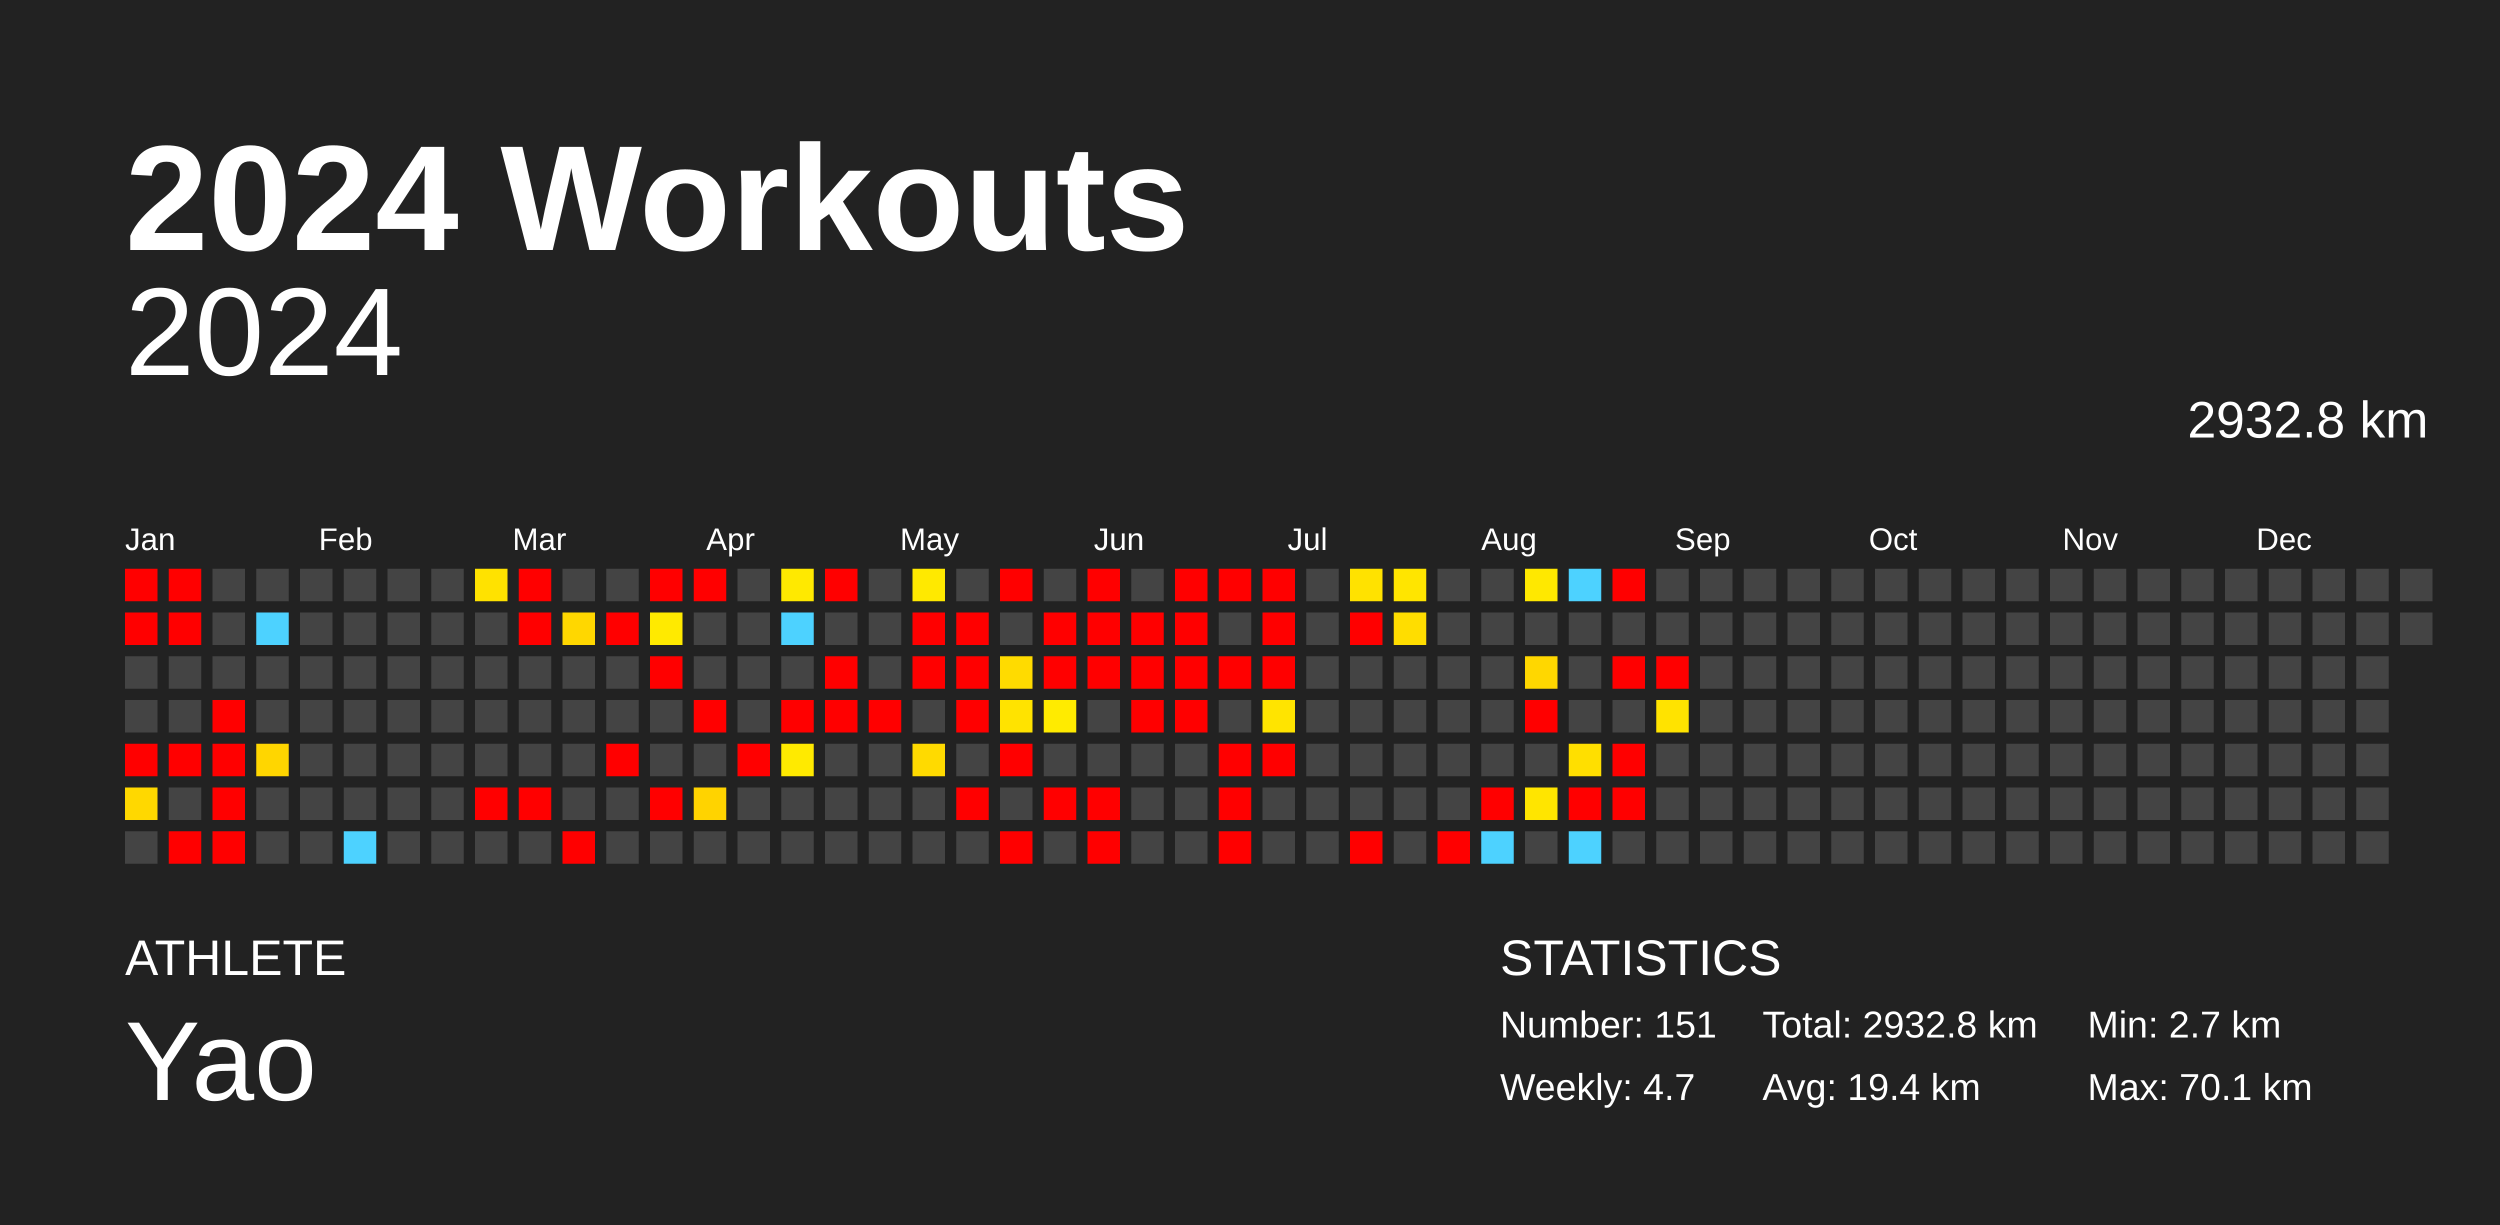
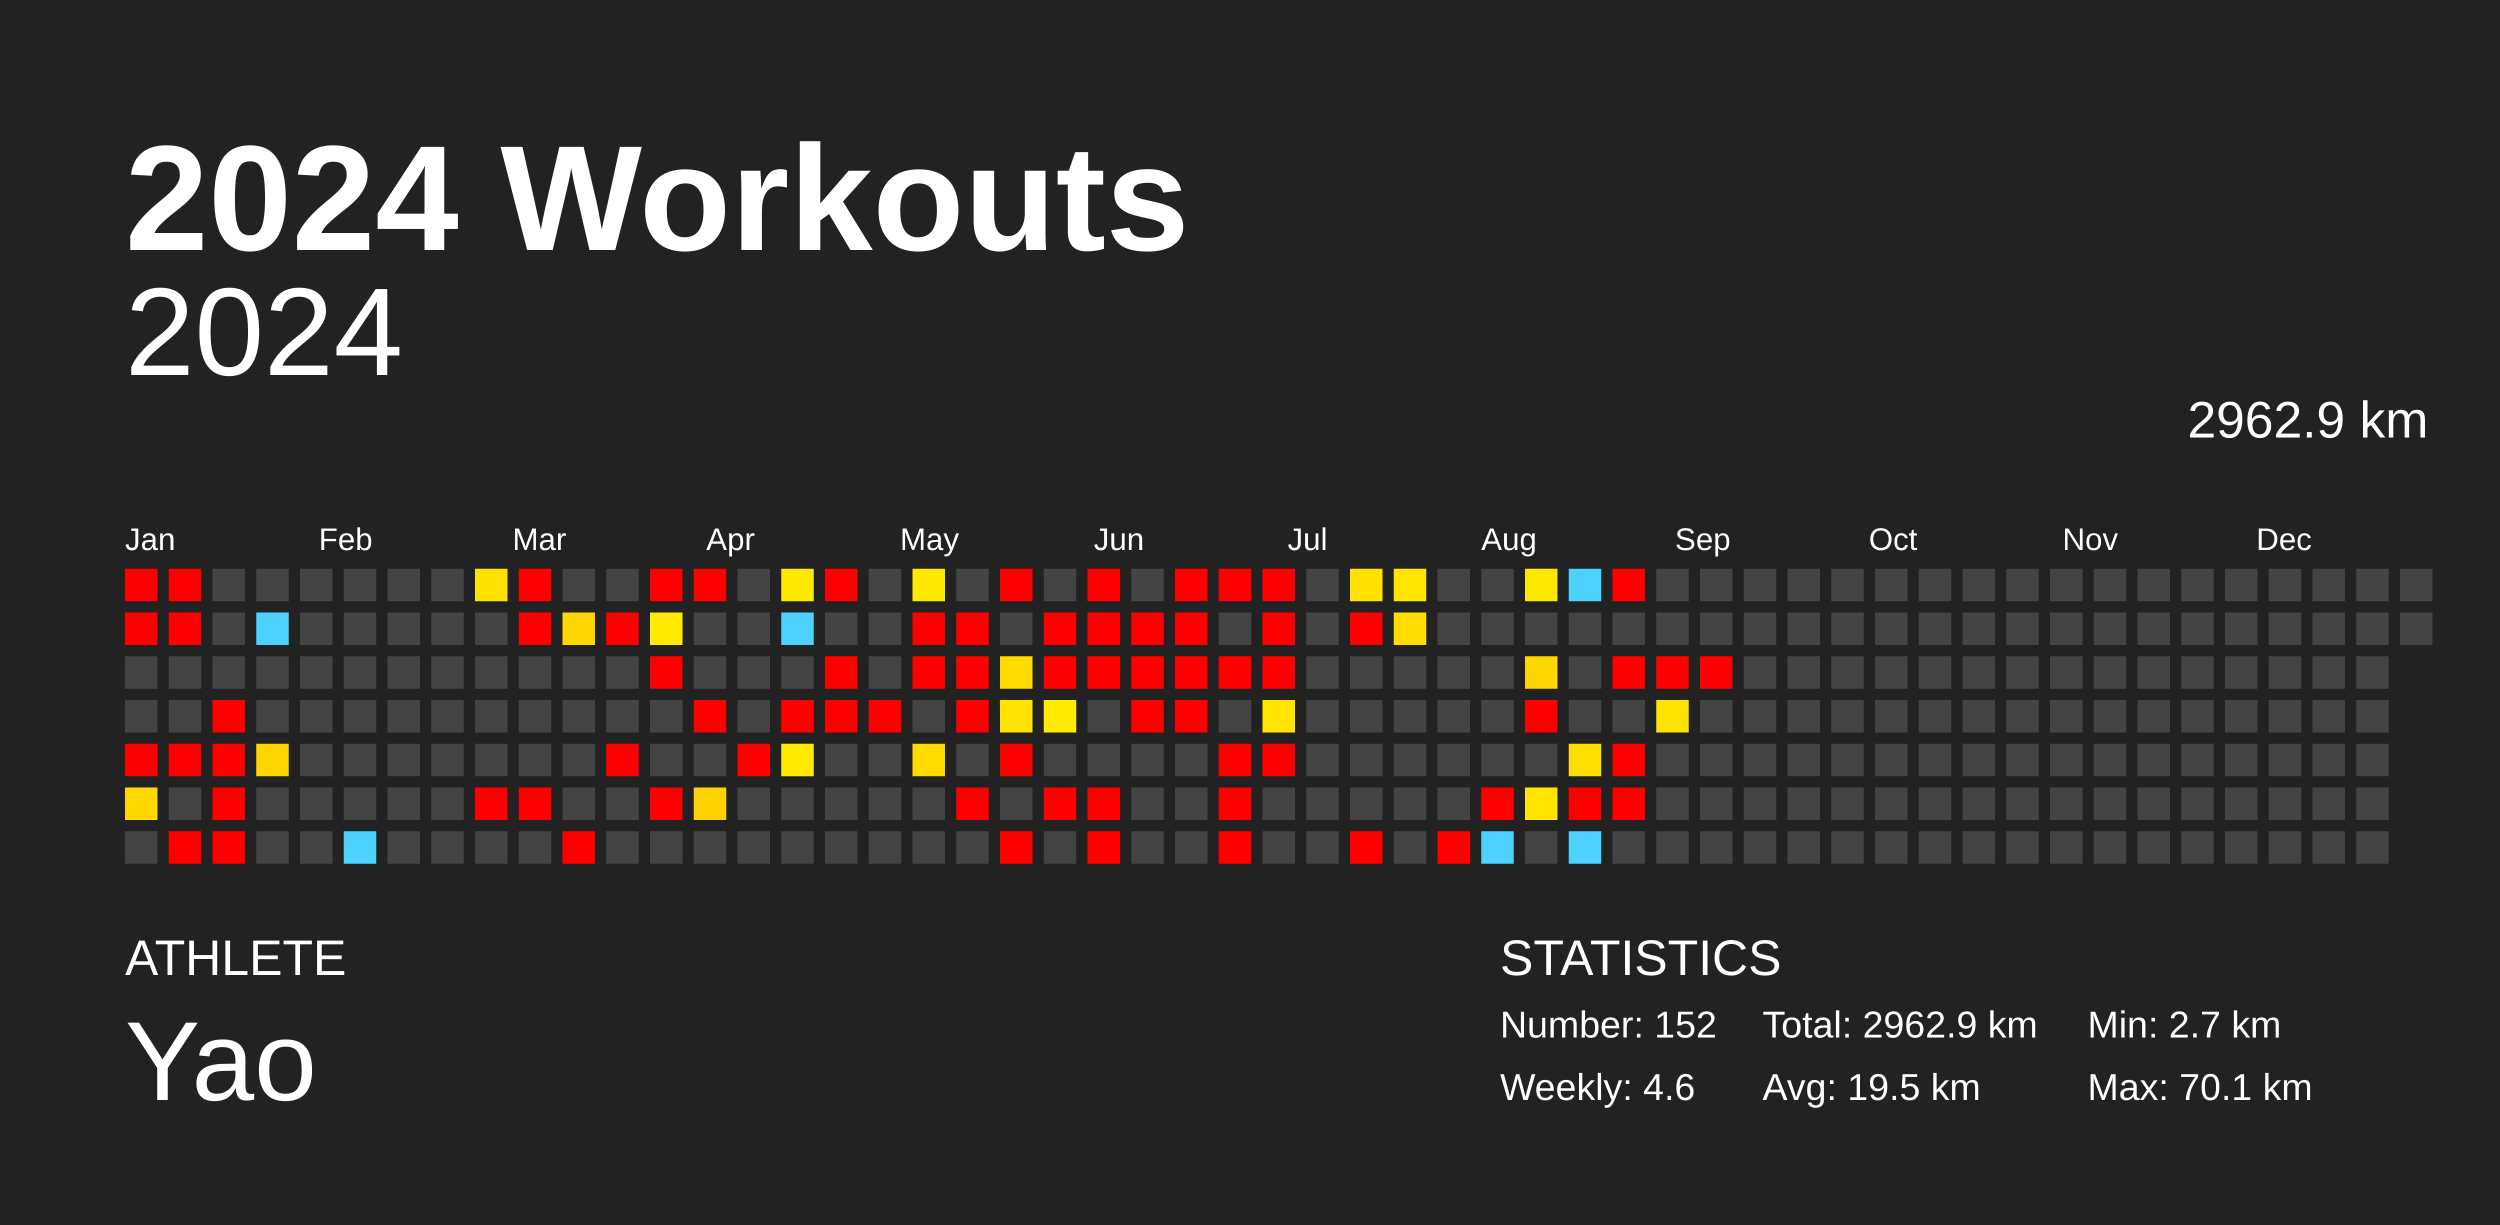
<svg xmlns="http://www.w3.org/2000/svg" baseProfile="full" height="98mm" version="1.1" viewBox="0,0,200,98" width="200mm">
  <defs />
  <rect fill="#222222" height="98" width="200" x="0" y="0" />
  <text fill="#FFFFFF" style="font-size:12px; font-family:Arial; font-weight:bold;" x="10" y="20">2024 Workouts</text>
  <text fill="#FFFFFF" style="font-size:4px; font-family:Arial" x="10" y="78">ATHLETE</text>
  <text fill="#FFFFFF" style="font-size:9px; font-family:Arial" x="10" y="88">Yao</text>
  <text fill="#FFFFFF" style="font-size:4px; font-family:Arial" x="120" y="78">STATISTICS</text>
-   <text fill="#FFFFFF" style="font-size:3px; font-family:Arial" x="120" y="83">Number: 151</text>
-   <text fill="#FFFFFF" style="font-size:3px; font-family:Arial" x="120" y="88">Weekly: 4.7</text>
-   <text fill="#FFFFFF" style="font-size:3px; font-family:Arial" x="141" y="83">Total: 2932.8 km</text>
-   <text fill="#FFFFFF" style="font-size:3px; font-family:Arial" x="141" y="88">Avg: 19.4 km</text>
+   <text fill="#FFFFFF" style="font-size:3px; font-family:Arial" x="120" y="83">Number: 152</text>
+   <text fill="#FFFFFF" style="font-size:3px; font-family:Arial" x="120" y="88">Weekly: 4.6</text>
+   <text fill="#FFFFFF" style="font-size:3px; font-family:Arial" x="141" y="83">Total: 2962.9 km</text>
+   <text fill="#FFFFFF" style="font-size:3px; font-family:Arial" x="141" y="88">Avg: 19.5 km</text>
  <text fill="#FFFFFF" style="font-size:3px; font-family:Arial" x="167" y="83">Min: 2.7 km</text>
  <text fill="#FFFFFF" style="font-size:3px; font-family:Arial" x="167" y="88">Max: 70.1 km</text>
  <text alignment-baseline="hanging" fill="#FFFFFF" style="font-size:10.0px; font-family:Arial;" x="10" y="30">2024</text>
-   <text alignment-baseline="hanging" fill="#FFFFFF" style="font-size:4.125px; font-family:Arial;" x="175" y="35">2932.8 km</text>
+   <text alignment-baseline="hanging" fill="#FFFFFF" style="font-size:4.125px; font-family:Arial;" x="175" y="35">2962.9 km</text>
  <text fill="#FFFFFF" style="font-size:2.5px; font-family:Arial" x="10.0" y="44">Jan</text>
  <text fill="#FFFFFF" style="font-size:2.5px; font-family:Arial" x="25.5" y="44">Feb</text>
  <text fill="#FFFFFF" style="font-size:2.5px; font-family:Arial" x="41.0" y="44">Mar</text>
  <text fill="#FFFFFF" style="font-size:2.5px; font-family:Arial" x="56.5" y="44">Apr</text>
  <text fill="#FFFFFF" style="font-size:2.5px; font-family:Arial" x="72.0" y="44">May</text>
  <text fill="#FFFFFF" style="font-size:2.5px; font-family:Arial" x="87.5" y="44">Jun</text>
  <text fill="#FFFFFF" style="font-size:2.5px; font-family:Arial" x="103.0" y="44">Jul</text>
  <text fill="#FFFFFF" style="font-size:2.5px; font-family:Arial" x="118.5" y="44">Aug</text>
  <text fill="#FFFFFF" style="font-size:2.5px; font-family:Arial" x="134.0" y="44">Sep</text>
  <text fill="#FFFFFF" style="font-size:2.5px; font-family:Arial" x="149.5" y="44">Oct</text>
  <text fill="#FFFFFF" style="font-size:2.5px; font-family:Arial" x="165.0" y="44">Nov</text>
  <text fill="#FFFFFF" style="font-size:2.5px; font-family:Arial" x="180.5" y="44">Dec</text>
  <rect fill="red" height="2.6" width="2.6" x="10.0" y="45.5" />
  <rect fill="red" height="2.6" width="2.6" x="10.0" y="49.0" />
  <rect fill="#444444" height="2.6" width="2.6" x="10.0" y="52.5" />
  <rect fill="#444444" height="2.6" width="2.6" x="10.0" y="56.0" />
  <rect fill="red" height="2.6" width="2.6" x="10.0" y="59.5" />
  <rect fill="#ffd800" height="2.6" width="2.6" x="10.0" y="63.0" />
  <rect fill="#444444" height="2.6" width="2.6" x="10.0" y="66.5" />
  <rect fill="red" height="2.6" width="2.6" x="13.5" y="45.5" />
  <rect fill="red" height="2.6" width="2.6" x="13.5" y="49.0" />
  <rect fill="#444444" height="2.6" width="2.6" x="13.5" y="52.5" />
  <rect fill="#444444" height="2.6" width="2.6" x="13.5" y="56.0" />
  <rect fill="red" height="2.6" width="2.6" x="13.5" y="59.5" />
  <rect fill="#444444" height="2.6" width="2.6" x="13.5" y="63.0" />
  <rect fill="red" height="2.6" width="2.6" x="13.5" y="66.5" />
  <rect fill="#444444" height="2.6" width="2.6" x="17.0" y="45.5" />
  <rect fill="#444444" height="2.6" width="2.6" x="17.0" y="49.0" />
  <rect fill="#444444" height="2.6" width="2.6" x="17.0" y="52.5" />
  <rect fill="red" height="2.6" width="2.6" x="17.0" y="56.0" />
  <rect fill="red" height="2.6" width="2.6" x="17.0" y="59.5" />
  <rect fill="red" height="2.6" width="2.6" x="17.0" y="63.0" />
  <rect fill="red" height="2.6" width="2.6" x="17.0" y="66.5" />
  <rect fill="#444444" height="2.6" width="2.6" x="20.5" y="45.5" />
  <rect fill="#4dd2ff" height="2.6" width="2.6" x="20.5" y="49.0" />
  <rect fill="#444444" height="2.6" width="2.6" x="20.5" y="52.5" />
  <rect fill="#444444" height="2.6" width="2.6" x="20.5" y="56.0" />
  <rect fill="#ffd600" height="2.6" width="2.6" x="20.5" y="59.5" />
  <rect fill="#444444" height="2.6" width="2.6" x="20.5" y="63.0" />
  <rect fill="#444444" height="2.6" width="2.6" x="20.5" y="66.5" />
  <rect fill="#444444" height="2.6" width="2.6" x="24.0" y="45.5" />
  <rect fill="#444444" height="2.6" width="2.6" x="24.0" y="49.0" />
  <rect fill="#444444" height="2.6" width="2.6" x="24.0" y="52.5" />
  <rect fill="#444444" height="2.6" width="2.6" x="24.0" y="56.0" />
  <rect fill="#444444" height="2.6" width="2.6" x="24.0" y="59.5" />
  <rect fill="#444444" height="2.6" width="2.6" x="24.0" y="63.0" />
  <rect fill="#444444" height="2.6" width="2.6" x="24.0" y="66.5" />
  <rect fill="#444444" height="2.6" width="2.6" x="27.5" y="45.5" />
  <rect fill="#444444" height="2.6" width="2.6" x="27.5" y="49.0" />
  <rect fill="#444444" height="2.6" width="2.6" x="27.5" y="52.5" />
  <rect fill="#444444" height="2.6" width="2.6" x="27.5" y="56.0" />
  <rect fill="#444444" height="2.6" width="2.6" x="27.5" y="59.5" />
  <rect fill="#444444" height="2.6" width="2.6" x="27.5" y="63.0" />
  <rect fill="#4dd2ff" height="2.6" width="2.6" x="27.5" y="66.5" />
  <rect fill="#444444" height="2.6" width="2.6" x="31.0" y="45.5" />
  <rect fill="#444444" height="2.6" width="2.6" x="31.0" y="49.0" />
  <rect fill="#444444" height="2.6" width="2.6" x="31.0" y="52.5" />
  <rect fill="#444444" height="2.6" width="2.6" x="31.0" y="56.0" />
  <rect fill="#444444" height="2.6" width="2.6" x="31.0" y="59.5" />
  <rect fill="#444444" height="2.6" width="2.6" x="31.0" y="63.0" />
  <rect fill="#444444" height="2.6" width="2.6" x="31.0" y="66.5" />
  <rect fill="#444444" height="2.6" width="2.6" x="34.5" y="45.5" />
  <rect fill="#444444" height="2.6" width="2.6" x="34.5" y="49.0" />
  <rect fill="#444444" height="2.6" width="2.6" x="34.5" y="52.5" />
  <rect fill="#444444" height="2.6" width="2.6" x="34.5" y="56.0" />
  <rect fill="#444444" height="2.6" width="2.6" x="34.5" y="59.5" />
  <rect fill="#444444" height="2.6" width="2.6" x="34.5" y="63.0" />
  <rect fill="#444444" height="2.6" width="2.6" x="34.5" y="66.5" />
  <rect fill="#ffe200" height="2.6" width="2.6" x="38.0" y="45.5" />
  <rect fill="#444444" height="2.6" width="2.6" x="38.0" y="49.0" />
  <rect fill="#444444" height="2.6" width="2.6" x="38.0" y="52.5" />
  <rect fill="#444444" height="2.6" width="2.6" x="38.0" y="56.0" />
  <rect fill="#444444" height="2.6" width="2.6" x="38.0" y="59.5" />
  <rect fill="red" height="2.6" width="2.6" x="38.0" y="63.0" />
  <rect fill="#444444" height="2.6" width="2.6" x="38.0" y="66.5" />
  <rect fill="red" height="2.6" width="2.6" x="41.5" y="45.5" />
  <rect fill="red" height="2.6" width="2.6" x="41.5" y="49.0" />
  <rect fill="#444444" height="2.6" width="2.6" x="41.5" y="52.5" />
  <rect fill="#444444" height="2.6" width="2.6" x="41.5" y="56.0" />
  <rect fill="#444444" height="2.6" width="2.6" x="41.5" y="59.5" />
  <rect fill="red" height="2.6" width="2.6" x="41.5" y="63.0" />
  <rect fill="#444444" height="2.6" width="2.6" x="41.5" y="66.5" />
  <rect fill="#444444" height="2.6" width="2.6" x="45.0" y="45.5" />
  <rect fill="#ffd700" height="2.6" width="2.6" x="45.0" y="49.0" />
  <rect fill="#444444" height="2.6" width="2.6" x="45.0" y="52.5" />
  <rect fill="#444444" height="2.6" width="2.6" x="45.0" y="56.0" />
  <rect fill="#444444" height="2.6" width="2.6" x="45.0" y="59.5" />
  <rect fill="#444444" height="2.6" width="2.6" x="45.0" y="63.0" />
  <rect fill="red" height="2.6" width="2.6" x="45.0" y="66.5" />
  <rect fill="#444444" height="2.6" width="2.6" x="48.5" y="45.5" />
  <rect fill="red" height="2.6" width="2.6" x="48.5" y="49.0" />
  <rect fill="#444444" height="2.6" width="2.6" x="48.5" y="52.5" />
  <rect fill="#444444" height="2.6" width="2.6" x="48.5" y="56.0" />
  <rect fill="red" height="2.6" width="2.6" x="48.5" y="59.5" />
  <rect fill="#444444" height="2.6" width="2.6" x="48.5" y="63.0" />
  <rect fill="#444444" height="2.6" width="2.6" x="48.5" y="66.5" />
  <rect fill="red" height="2.6" width="2.6" x="52.0" y="45.5" />
  <rect fill="#ffea00" height="2.6" width="2.6" x="52.0" y="49.0" />
  <rect fill="red" height="2.6" width="2.6" x="52.0" y="52.5" />
  <rect fill="#444444" height="2.6" width="2.6" x="52.0" y="56.0" />
  <rect fill="#444444" height="2.6" width="2.6" x="52.0" y="59.5" />
  <rect fill="red" height="2.6" width="2.6" x="52.0" y="63.0" />
  <rect fill="#444444" height="2.6" width="2.6" x="52.0" y="66.5" />
  <rect fill="red" height="2.6" width="2.6" x="55.5" y="45.5" />
  <rect fill="#444444" height="2.6" width="2.6" x="55.5" y="49.0" />
  <rect fill="#444444" height="2.6" width="2.6" x="55.5" y="52.5" />
  <rect fill="red" height="2.6" width="2.6" x="55.5" y="56.0" />
  <rect fill="#444444" height="2.6" width="2.6" x="55.5" y="59.5" />
  <rect fill="#ffd300" height="2.6" width="2.6" x="55.5" y="63.0" />
  <rect fill="#444444" height="2.6" width="2.6" x="55.5" y="66.5" />
  <rect fill="#444444" height="2.6" width="2.6" x="59.0" y="45.5" />
  <rect fill="#444444" height="2.6" width="2.6" x="59.0" y="49.0" />
  <rect fill="#444444" height="2.6" width="2.6" x="59.0" y="52.5" />
  <rect fill="#444444" height="2.6" width="2.6" x="59.0" y="56.0" />
  <rect fill="red" height="2.6" width="2.6" x="59.0" y="59.5" />
  <rect fill="#444444" height="2.6" width="2.6" x="59.0" y="63.0" />
  <rect fill="#444444" height="2.6" width="2.6" x="59.0" y="66.5" />
  <rect fill="#ffe900" height="2.6" width="2.6" x="62.5" y="45.5" />
  <rect fill="#4dd2ff" height="2.6" width="2.6" x="62.5" y="49.0" />
  <rect fill="#444444" height="2.6" width="2.6" x="62.5" y="52.5" />
  <rect fill="red" height="2.6" width="2.6" x="62.5" y="56.0" />
  <rect fill="#ffea00" height="2.6" width="2.6" x="62.5" y="59.5" />
  <rect fill="#444444" height="2.6" width="2.6" x="62.5" y="63.0" />
  <rect fill="#444444" height="2.6" width="2.6" x="62.5" y="66.5" />
  <rect fill="red" height="2.6" width="2.6" x="66.0" y="45.5" />
  <rect fill="#444444" height="2.6" width="2.6" x="66.0" y="49.0" />
  <rect fill="red" height="2.6" width="2.6" x="66.0" y="52.5" />
  <rect fill="red" height="2.6" width="2.6" x="66.0" y="56.0" />
  <rect fill="#444444" height="2.6" width="2.6" x="66.0" y="59.5" />
  <rect fill="#444444" height="2.6" width="2.6" x="66.0" y="63.0" />
  <rect fill="#444444" height="2.6" width="2.6" x="66.0" y="66.5" />
  <rect fill="#444444" height="2.6" width="2.6" x="69.5" y="45.5" />
  <rect fill="#444444" height="2.6" width="2.6" x="69.5" y="49.0" />
  <rect fill="#444444" height="2.6" width="2.6" x="69.5" y="52.5" />
  <rect fill="red" height="2.6" width="2.6" x="69.5" y="56.0" />
  <rect fill="#444444" height="2.6" width="2.6" x="69.5" y="59.5" />
  <rect fill="#444444" height="2.6" width="2.6" x="69.5" y="63.0" />
  <rect fill="#444444" height="2.6" width="2.6" x="69.5" y="66.5" />
  <rect fill="#ffe900" height="2.6" width="2.6" x="73.0" y="45.5" />
  <rect fill="red" height="2.6" width="2.6" x="73.0" y="49.0" />
  <rect fill="red" height="2.6" width="2.6" x="73.0" y="52.5" />
  <rect fill="#444444" height="2.6" width="2.6" x="73.0" y="56.0" />
  <rect fill="#ffda00" height="2.6" width="2.6" x="73.0" y="59.5" />
  <rect fill="#444444" height="2.6" width="2.6" x="73.0" y="63.0" />
  <rect fill="#444444" height="2.6" width="2.6" x="73.0" y="66.5" />
  <rect fill="#444444" height="2.6" width="2.6" x="76.5" y="45.5" />
  <rect fill="red" height="2.6" width="2.6" x="76.5" y="49.0" />
  <rect fill="red" height="2.6" width="2.6" x="76.5" y="52.5" />
  <rect fill="red" height="2.6" width="2.6" x="76.5" y="56.0" />
  <rect fill="#444444" height="2.6" width="2.6" x="76.5" y="59.5" />
  <rect fill="red" height="2.6" width="2.6" x="76.5" y="63.0" />
  <rect fill="#444444" height="2.6" width="2.6" x="76.5" y="66.5" />
  <rect fill="red" height="2.6" width="2.6" x="80.0" y="45.5" />
  <rect fill="#444444" height="2.6" width="2.6" x="80.0" y="49.0" />
  <rect fill="#ffdb00" height="2.6" width="2.6" x="80.0" y="52.5" />
  <rect fill="#ffe300" height="2.6" width="2.6" x="80.0" y="56.0" />
  <rect fill="red" height="2.6" width="2.6" x="80.0" y="59.5" />
  <rect fill="#444444" height="2.6" width="2.6" x="80.0" y="63.0" />
  <rect fill="red" height="2.6" width="2.6" x="80.0" y="66.5" />
  <rect fill="#444444" height="2.6" width="2.6" x="83.5" y="45.5" />
  <rect fill="red" height="2.6" width="2.6" x="83.5" y="49.0" />
  <rect fill="red" height="2.6" width="2.6" x="83.5" y="52.5" />
  <rect fill="#ffeb00" height="2.6" width="2.6" x="83.5" y="56.0" />
  <rect fill="#444444" height="2.6" width="2.6" x="83.5" y="59.5" />
  <rect fill="red" height="2.6" width="2.6" x="83.5" y="63.0" />
  <rect fill="#444444" height="2.6" width="2.6" x="83.5" y="66.5" />
  <rect fill="red" height="2.6" width="2.6" x="87.0" y="45.5" />
  <rect fill="red" height="2.6" width="2.6" x="87.0" y="49.0" />
  <rect fill="red" height="2.6" width="2.6" x="87.0" y="52.5" />
  <rect fill="#444444" height="2.6" width="2.6" x="87.0" y="56.0" />
  <rect fill="#444444" height="2.6" width="2.6" x="87.0" y="59.5" />
  <rect fill="red" height="2.6" width="2.6" x="87.0" y="63.0" />
  <rect fill="red" height="2.6" width="2.6" x="87.0" y="66.5" />
  <rect fill="#444444" height="2.6" width="2.6" x="90.5" y="45.5" />
  <rect fill="red" height="2.6" width="2.6" x="90.5" y="49.0" />
  <rect fill="red" height="2.6" width="2.6" x="90.5" y="52.5" />
  <rect fill="red" height="2.6" width="2.6" x="90.5" y="56.0" />
  <rect fill="#444444" height="2.6" width="2.6" x="90.5" y="59.5" />
  <rect fill="#444444" height="2.6" width="2.6" x="90.5" y="63.0" />
  <rect fill="#444444" height="2.6" width="2.6" x="90.5" y="66.5" />
  <rect fill="red" height="2.6" width="2.6" x="94.0" y="45.5" />
  <rect fill="red" height="2.6" width="2.6" x="94.0" y="49.0" />
  <rect fill="red" height="2.6" width="2.6" x="94.0" y="52.5" />
  <rect fill="red" height="2.6" width="2.6" x="94.0" y="56.0" />
  <rect fill="#444444" height="2.6" width="2.6" x="94.0" y="59.5" />
  <rect fill="#444444" height="2.6" width="2.6" x="94.0" y="63.0" />
  <rect fill="#444444" height="2.6" width="2.6" x="94.0" y="66.5" />
  <rect fill="red" height="2.6" width="2.6" x="97.5" y="45.5" />
  <rect fill="#444444" height="2.6" width="2.6" x="97.5" y="49.0" />
  <rect fill="red" height="2.6" width="2.6" x="97.5" y="52.5" />
  <rect fill="#444444" height="2.6" width="2.6" x="97.5" y="56.0" />
  <rect fill="red" height="2.6" width="2.6" x="97.5" y="59.5" />
  <rect fill="red" height="2.6" width="2.6" x="97.5" y="63.0" />
  <rect fill="red" height="2.6" width="2.6" x="97.5" y="66.5" />
  <rect fill="red" height="2.6" width="2.6" x="101.0" y="45.5" />
  <rect fill="red" height="2.6" width="2.6" x="101.0" y="49.0" />
  <rect fill="red" height="2.6" width="2.6" x="101.0" y="52.5" />
  <rect fill="#ffe400" height="2.6" width="2.6" x="101.0" y="56.0" />
  <rect fill="red" height="2.6" width="2.6" x="101.0" y="59.5" />
  <rect fill="#444444" height="2.6" width="2.6" x="101.0" y="63.0" />
  <rect fill="#444444" height="2.6" width="2.6" x="101.0" y="66.5" />
  <rect fill="#444444" height="2.6" width="2.6" x="104.5" y="45.5" />
  <rect fill="#444444" height="2.6" width="2.6" x="104.5" y="49.0" />
  <rect fill="#444444" height="2.6" width="2.6" x="104.5" y="52.5" />
  <rect fill="#444444" height="2.6" width="2.6" x="104.5" y="56.0" />
  <rect fill="#444444" height="2.6" width="2.6" x="104.5" y="59.5" />
  <rect fill="#444444" height="2.6" width="2.6" x="104.5" y="63.0" />
  <rect fill="#444444" height="2.6" width="2.6" x="104.5" y="66.5" />
  <rect fill="#ffe200" height="2.6" width="2.6" x="108.0" y="45.5" />
  <rect fill="red" height="2.6" width="2.6" x="108.0" y="49.0" />
  <rect fill="#444444" height="2.6" width="2.6" x="108.0" y="52.5" />
  <rect fill="#444444" height="2.6" width="2.6" x="108.0" y="56.0" />
  <rect fill="#444444" height="2.6" width="2.6" x="108.0" y="59.5" />
  <rect fill="#444444" height="2.6" width="2.6" x="108.0" y="63.0" />
  <rect fill="red" height="2.6" width="2.6" x="108.0" y="66.5" />
  <rect fill="#ffe500" height="2.6" width="2.6" x="111.5" y="45.5" />
  <rect fill="#ffdd00" height="2.6" width="2.6" x="111.5" y="49.0" />
  <rect fill="#444444" height="2.6" width="2.6" x="111.5" y="52.5" />
  <rect fill="#444444" height="2.6" width="2.6" x="111.5" y="56.0" />
  <rect fill="#444444" height="2.6" width="2.6" x="111.5" y="59.5" />
  <rect fill="#444444" height="2.6" width="2.6" x="111.5" y="63.0" />
  <rect fill="#444444" height="2.6" width="2.6" x="111.5" y="66.5" />
  <rect fill="#444444" height="2.6" width="2.6" x="115.0" y="45.5" />
  <rect fill="#444444" height="2.6" width="2.6" x="115.0" y="49.0" />
  <rect fill="#444444" height="2.6" width="2.6" x="115.0" y="52.5" />
  <rect fill="#444444" height="2.6" width="2.6" x="115.0" y="56.0" />
  <rect fill="#444444" height="2.6" width="2.6" x="115.0" y="59.5" />
  <rect fill="#444444" height="2.6" width="2.6" x="115.0" y="63.0" />
  <rect fill="red" height="2.6" width="2.6" x="115.0" y="66.5" />
  <rect fill="#444444" height="2.6" width="2.6" x="118.5" y="45.5" />
  <rect fill="#444444" height="2.6" width="2.6" x="118.5" y="49.0" />
  <rect fill="#444444" height="2.6" width="2.6" x="118.5" y="52.5" />
  <rect fill="#444444" height="2.6" width="2.6" x="118.5" y="56.0" />
  <rect fill="#444444" height="2.6" width="2.6" x="118.5" y="59.5" />
  <rect fill="red" height="2.6" width="2.6" x="118.5" y="63.0" />
  <rect fill="#4dd2ff" height="2.6" width="2.6" x="118.5" y="66.5" />
  <rect fill="#ffe800" height="2.6" width="2.6" x="122.0" y="45.5" />
  <rect fill="#444444" height="2.6" width="2.6" x="122.0" y="49.0" />
  <rect fill="#ffd700" height="2.6" width="2.6" x="122.0" y="52.5" />
  <rect fill="red" height="2.6" width="2.6" x="122.0" y="56.0" />
  <rect fill="#444444" height="2.6" width="2.6" x="122.0" y="59.5" />
  <rect fill="#ffe500" height="2.6" width="2.6" x="122.0" y="63.0" />
  <rect fill="#444444" height="2.6" width="2.6" x="122.0" y="66.5" />
  <rect fill="#4dd2ff" height="2.6" width="2.6" x="125.5" y="45.5" />
  <rect fill="#444444" height="2.6" width="2.6" x="125.5" y="49.0" />
  <rect fill="#444444" height="2.6" width="2.6" x="125.5" y="52.5" />
  <rect fill="#444444" height="2.6" width="2.6" x="125.5" y="56.0" />
  <rect fill="#ffdf00" height="2.6" width="2.6" x="125.5" y="59.5" />
  <rect fill="red" height="2.6" width="2.6" x="125.5" y="63.0" />
  <rect fill="#4dd2ff" height="2.6" width="2.6" x="125.5" y="66.5" />
  <rect fill="red" height="2.6" width="2.6" x="129.0" y="45.5" />
  <rect fill="#444444" height="2.6" width="2.6" x="129.0" y="49.0" />
  <rect fill="red" height="2.6" width="2.6" x="129.0" y="52.5" />
  <rect fill="#444444" height="2.6" width="2.6" x="129.0" y="56.0" />
  <rect fill="red" height="2.6" width="2.6" x="129.0" y="59.5" />
  <rect fill="red" height="2.6" width="2.6" x="129.0" y="63.0" />
  <rect fill="#444444" height="2.6" width="2.6" x="129.0" y="66.5" />
  <rect fill="#444444" height="2.6" width="2.6" x="132.5" y="45.5" />
  <rect fill="#444444" height="2.6" width="2.6" x="132.5" y="49.0" />
  <rect fill="red" height="2.6" width="2.6" x="132.5" y="52.5" />
  <rect fill="#ffe300" height="2.6" width="2.6" x="132.5" y="56.0" />
  <rect fill="#444444" height="2.6" width="2.6" x="132.5" y="59.5" />
  <rect fill="#444444" height="2.6" width="2.6" x="132.5" y="63.0" />
  <rect fill="#444444" height="2.6" width="2.6" x="132.5" y="66.5" />
  <rect fill="#444444" height="2.6" width="2.6" x="136.0" y="45.5" />
  <rect fill="#444444" height="2.6" width="2.6" x="136.0" y="49.0" />
-   <rect fill="#444444" height="2.6" width="2.6" x="136.0" y="52.5" />
+   <rect fill="red" height="2.6" width="2.6" x="136.0" y="52.5" />
  <rect fill="#444444" height="2.6" width="2.6" x="136.0" y="56.0" />
  <rect fill="#444444" height="2.6" width="2.6" x="136.0" y="59.5" />
  <rect fill="#444444" height="2.6" width="2.6" x="136.0" y="63.0" />
  <rect fill="#444444" height="2.6" width="2.6" x="136.0" y="66.5" />
  <rect fill="#444444" height="2.6" width="2.6" x="139.5" y="45.5" />
  <rect fill="#444444" height="2.6" width="2.6" x="139.5" y="49.0" />
  <rect fill="#444444" height="2.6" width="2.6" x="139.5" y="52.5" />
  <rect fill="#444444" height="2.6" width="2.6" x="139.5" y="56.0" />
  <rect fill="#444444" height="2.6" width="2.6" x="139.5" y="59.5" />
  <rect fill="#444444" height="2.6" width="2.6" x="139.5" y="63.0" />
  <rect fill="#444444" height="2.6" width="2.6" x="139.5" y="66.5" />
  <rect fill="#444444" height="2.6" width="2.6" x="143.0" y="45.5" />
  <rect fill="#444444" height="2.6" width="2.6" x="143.0" y="49.0" />
  <rect fill="#444444" height="2.6" width="2.6" x="143.0" y="52.5" />
  <rect fill="#444444" height="2.6" width="2.6" x="143.0" y="56.0" />
  <rect fill="#444444" height="2.6" width="2.6" x="143.0" y="59.5" />
  <rect fill="#444444" height="2.6" width="2.6" x="143.0" y="63.0" />
  <rect fill="#444444" height="2.6" width="2.6" x="143.0" y="66.5" />
  <rect fill="#444444" height="2.6" width="2.6" x="146.5" y="45.5" />
  <rect fill="#444444" height="2.6" width="2.6" x="146.5" y="49.0" />
  <rect fill="#444444" height="2.6" width="2.6" x="146.5" y="52.5" />
  <rect fill="#444444" height="2.6" width="2.6" x="146.5" y="56.0" />
  <rect fill="#444444" height="2.6" width="2.6" x="146.5" y="59.5" />
  <rect fill="#444444" height="2.6" width="2.6" x="146.5" y="63.0" />
  <rect fill="#444444" height="2.6" width="2.6" x="146.5" y="66.5" />
  <rect fill="#444444" height="2.6" width="2.6" x="150.0" y="45.5" />
  <rect fill="#444444" height="2.6" width="2.6" x="150.0" y="49.0" />
  <rect fill="#444444" height="2.6" width="2.6" x="150.0" y="52.5" />
  <rect fill="#444444" height="2.6" width="2.6" x="150.0" y="56.0" />
  <rect fill="#444444" height="2.6" width="2.6" x="150.0" y="59.5" />
  <rect fill="#444444" height="2.6" width="2.6" x="150.0" y="63.0" />
  <rect fill="#444444" height="2.6" width="2.6" x="150.0" y="66.5" />
  <rect fill="#444444" height="2.6" width="2.6" x="153.5" y="45.5" />
  <rect fill="#444444" height="2.6" width="2.6" x="153.5" y="49.0" />
  <rect fill="#444444" height="2.6" width="2.6" x="153.5" y="52.5" />
  <rect fill="#444444" height="2.6" width="2.6" x="153.5" y="56.0" />
  <rect fill="#444444" height="2.6" width="2.6" x="153.5" y="59.5" />
  <rect fill="#444444" height="2.6" width="2.6" x="153.5" y="63.0" />
  <rect fill="#444444" height="2.6" width="2.6" x="153.5" y="66.5" />
  <rect fill="#444444" height="2.6" width="2.6" x="157.0" y="45.5" />
  <rect fill="#444444" height="2.6" width="2.6" x="157.0" y="49.0" />
  <rect fill="#444444" height="2.6" width="2.6" x="157.0" y="52.5" />
  <rect fill="#444444" height="2.6" width="2.6" x="157.0" y="56.0" />
  <rect fill="#444444" height="2.6" width="2.6" x="157.0" y="59.5" />
  <rect fill="#444444" height="2.6" width="2.6" x="157.0" y="63.0" />
  <rect fill="#444444" height="2.6" width="2.6" x="157.0" y="66.5" />
  <rect fill="#444444" height="2.6" width="2.6" x="160.5" y="45.5" />
  <rect fill="#444444" height="2.6" width="2.6" x="160.5" y="49.0" />
  <rect fill="#444444" height="2.6" width="2.6" x="160.5" y="52.5" />
  <rect fill="#444444" height="2.6" width="2.6" x="160.5" y="56.0" />
  <rect fill="#444444" height="2.6" width="2.6" x="160.5" y="59.5" />
  <rect fill="#444444" height="2.6" width="2.6" x="160.5" y="63.0" />
  <rect fill="#444444" height="2.6" width="2.6" x="160.5" y="66.5" />
  <rect fill="#444444" height="2.6" width="2.6" x="164.0" y="45.5" />
  <rect fill="#444444" height="2.6" width="2.6" x="164.0" y="49.0" />
  <rect fill="#444444" height="2.6" width="2.6" x="164.0" y="52.5" />
  <rect fill="#444444" height="2.6" width="2.6" x="164.0" y="56.0" />
  <rect fill="#444444" height="2.6" width="2.6" x="164.0" y="59.5" />
  <rect fill="#444444" height="2.6" width="2.6" x="164.0" y="63.0" />
  <rect fill="#444444" height="2.6" width="2.6" x="164.0" y="66.5" />
  <rect fill="#444444" height="2.6" width="2.6" x="167.5" y="45.5" />
  <rect fill="#444444" height="2.6" width="2.6" x="167.5" y="49.0" />
  <rect fill="#444444" height="2.6" width="2.6" x="167.5" y="52.5" />
  <rect fill="#444444" height="2.6" width="2.6" x="167.5" y="56.0" />
  <rect fill="#444444" height="2.6" width="2.6" x="167.5" y="59.5" />
  <rect fill="#444444" height="2.6" width="2.6" x="167.5" y="63.0" />
  <rect fill="#444444" height="2.6" width="2.6" x="167.5" y="66.5" />
  <rect fill="#444444" height="2.6" width="2.6" x="171.0" y="45.5" />
  <rect fill="#444444" height="2.6" width="2.6" x="171.0" y="49.0" />
  <rect fill="#444444" height="2.6" width="2.6" x="171.0" y="52.5" />
  <rect fill="#444444" height="2.6" width="2.6" x="171.0" y="56.0" />
  <rect fill="#444444" height="2.6" width="2.6" x="171.0" y="59.5" />
  <rect fill="#444444" height="2.6" width="2.6" x="171.0" y="63.0" />
  <rect fill="#444444" height="2.6" width="2.6" x="171.0" y="66.5" />
  <rect fill="#444444" height="2.6" width="2.6" x="174.5" y="45.5" />
  <rect fill="#444444" height="2.6" width="2.6" x="174.5" y="49.0" />
  <rect fill="#444444" height="2.6" width="2.6" x="174.5" y="52.5" />
  <rect fill="#444444" height="2.6" width="2.6" x="174.5" y="56.0" />
  <rect fill="#444444" height="2.6" width="2.6" x="174.5" y="59.5" />
  <rect fill="#444444" height="2.6" width="2.6" x="174.5" y="63.0" />
  <rect fill="#444444" height="2.6" width="2.6" x="174.5" y="66.5" />
  <rect fill="#444444" height="2.6" width="2.6" x="178.0" y="45.5" />
  <rect fill="#444444" height="2.6" width="2.6" x="178.0" y="49.0" />
  <rect fill="#444444" height="2.6" width="2.6" x="178.0" y="52.5" />
  <rect fill="#444444" height="2.6" width="2.6" x="178.0" y="56.0" />
  <rect fill="#444444" height="2.6" width="2.6" x="178.0" y="59.5" />
  <rect fill="#444444" height="2.6" width="2.6" x="178.0" y="63.0" />
  <rect fill="#444444" height="2.6" width="2.6" x="178.0" y="66.5" />
  <rect fill="#444444" height="2.6" width="2.6" x="181.5" y="45.5" />
  <rect fill="#444444" height="2.6" width="2.6" x="181.5" y="49.0" />
  <rect fill="#444444" height="2.6" width="2.6" x="181.5" y="52.5" />
  <rect fill="#444444" height="2.6" width="2.6" x="181.5" y="56.0" />
  <rect fill="#444444" height="2.6" width="2.6" x="181.5" y="59.5" />
  <rect fill="#444444" height="2.6" width="2.6" x="181.5" y="63.0" />
  <rect fill="#444444" height="2.6" width="2.6" x="181.5" y="66.5" />
  <rect fill="#444444" height="2.6" width="2.6" x="185.0" y="45.5" />
  <rect fill="#444444" height="2.6" width="2.6" x="185.0" y="49.0" />
  <rect fill="#444444" height="2.6" width="2.6" x="185.0" y="52.5" />
  <rect fill="#444444" height="2.6" width="2.6" x="185.0" y="56.0" />
  <rect fill="#444444" height="2.6" width="2.6" x="185.0" y="59.5" />
  <rect fill="#444444" height="2.6" width="2.6" x="185.0" y="63.0" />
  <rect fill="#444444" height="2.6" width="2.6" x="185.0" y="66.5" />
  <rect fill="#444444" height="2.6" width="2.6" x="188.5" y="45.5" />
  <rect fill="#444444" height="2.6" width="2.6" x="188.5" y="49.0" />
  <rect fill="#444444" height="2.6" width="2.6" x="188.5" y="52.5" />
  <rect fill="#444444" height="2.6" width="2.6" x="188.5" y="56.0" />
  <rect fill="#444444" height="2.6" width="2.6" x="188.5" y="59.5" />
  <rect fill="#444444" height="2.6" width="2.6" x="188.5" y="63.0" />
  <rect fill="#444444" height="2.6" width="2.6" x="188.5" y="66.5" />
  <rect fill="#444444" height="2.6" width="2.6" x="192.0" y="45.5" />
  <rect fill="#444444" height="2.6" width="2.6" x="192.0" y="49.0" />
</svg>
